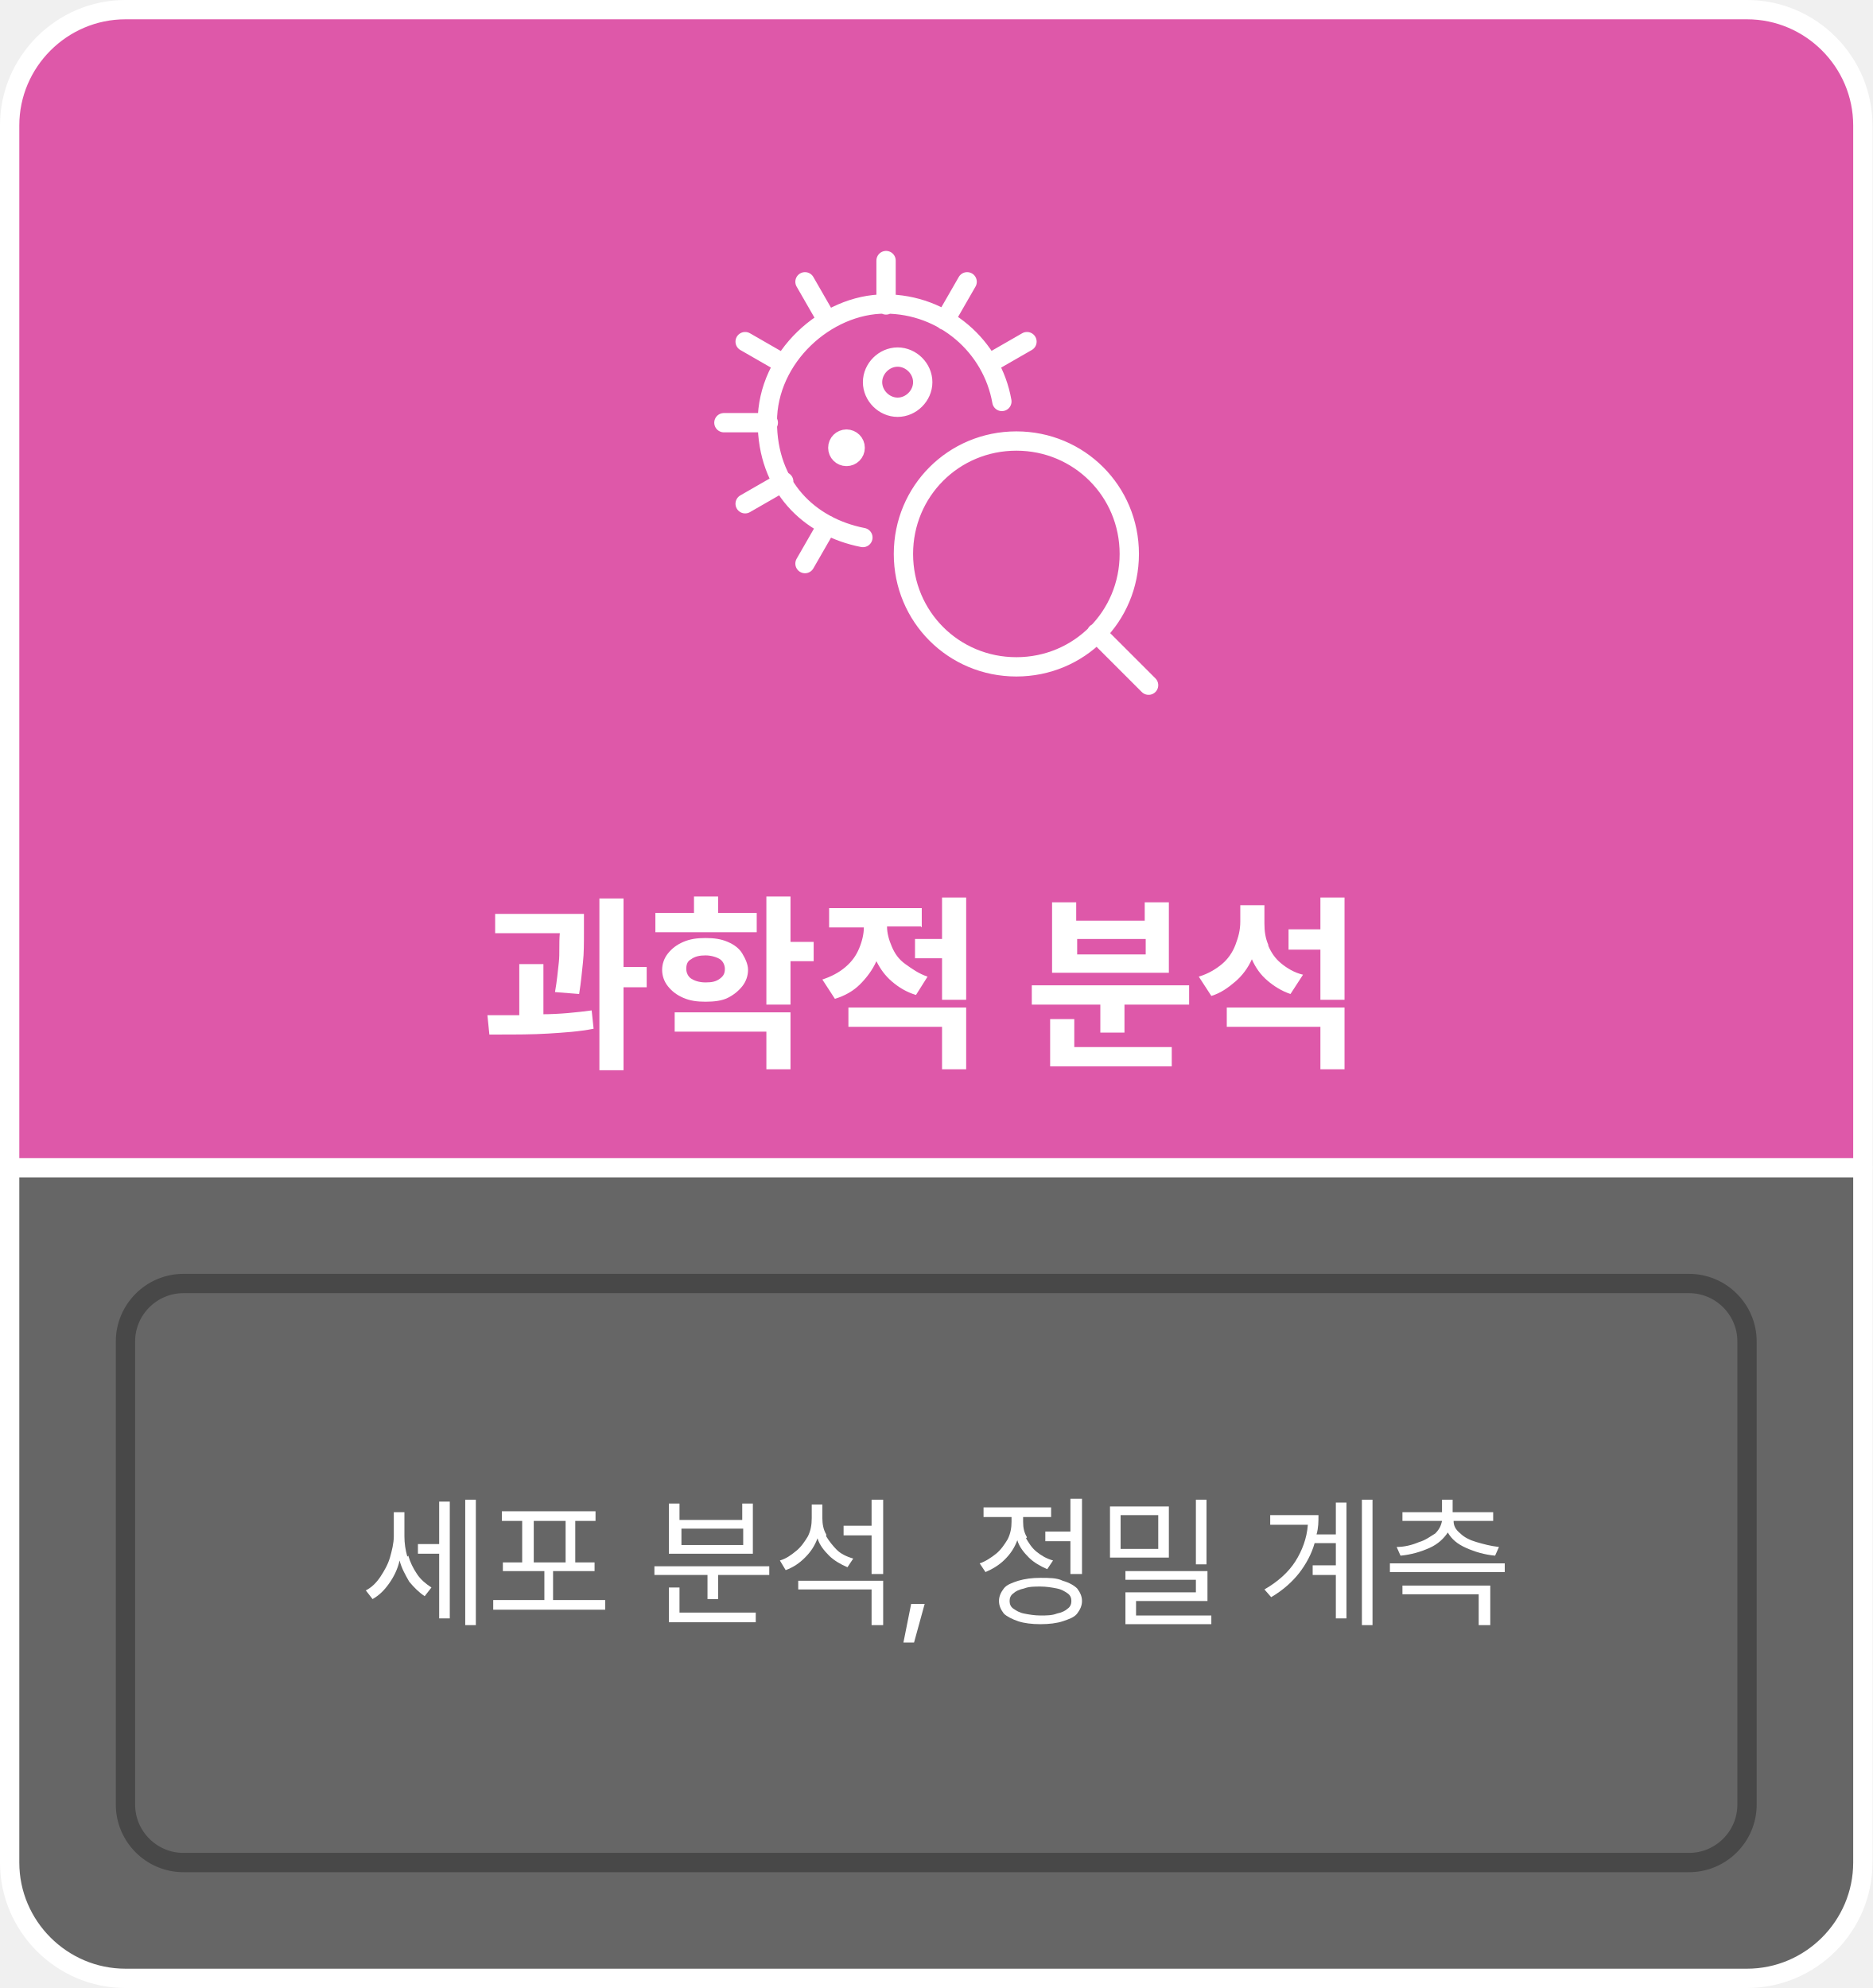
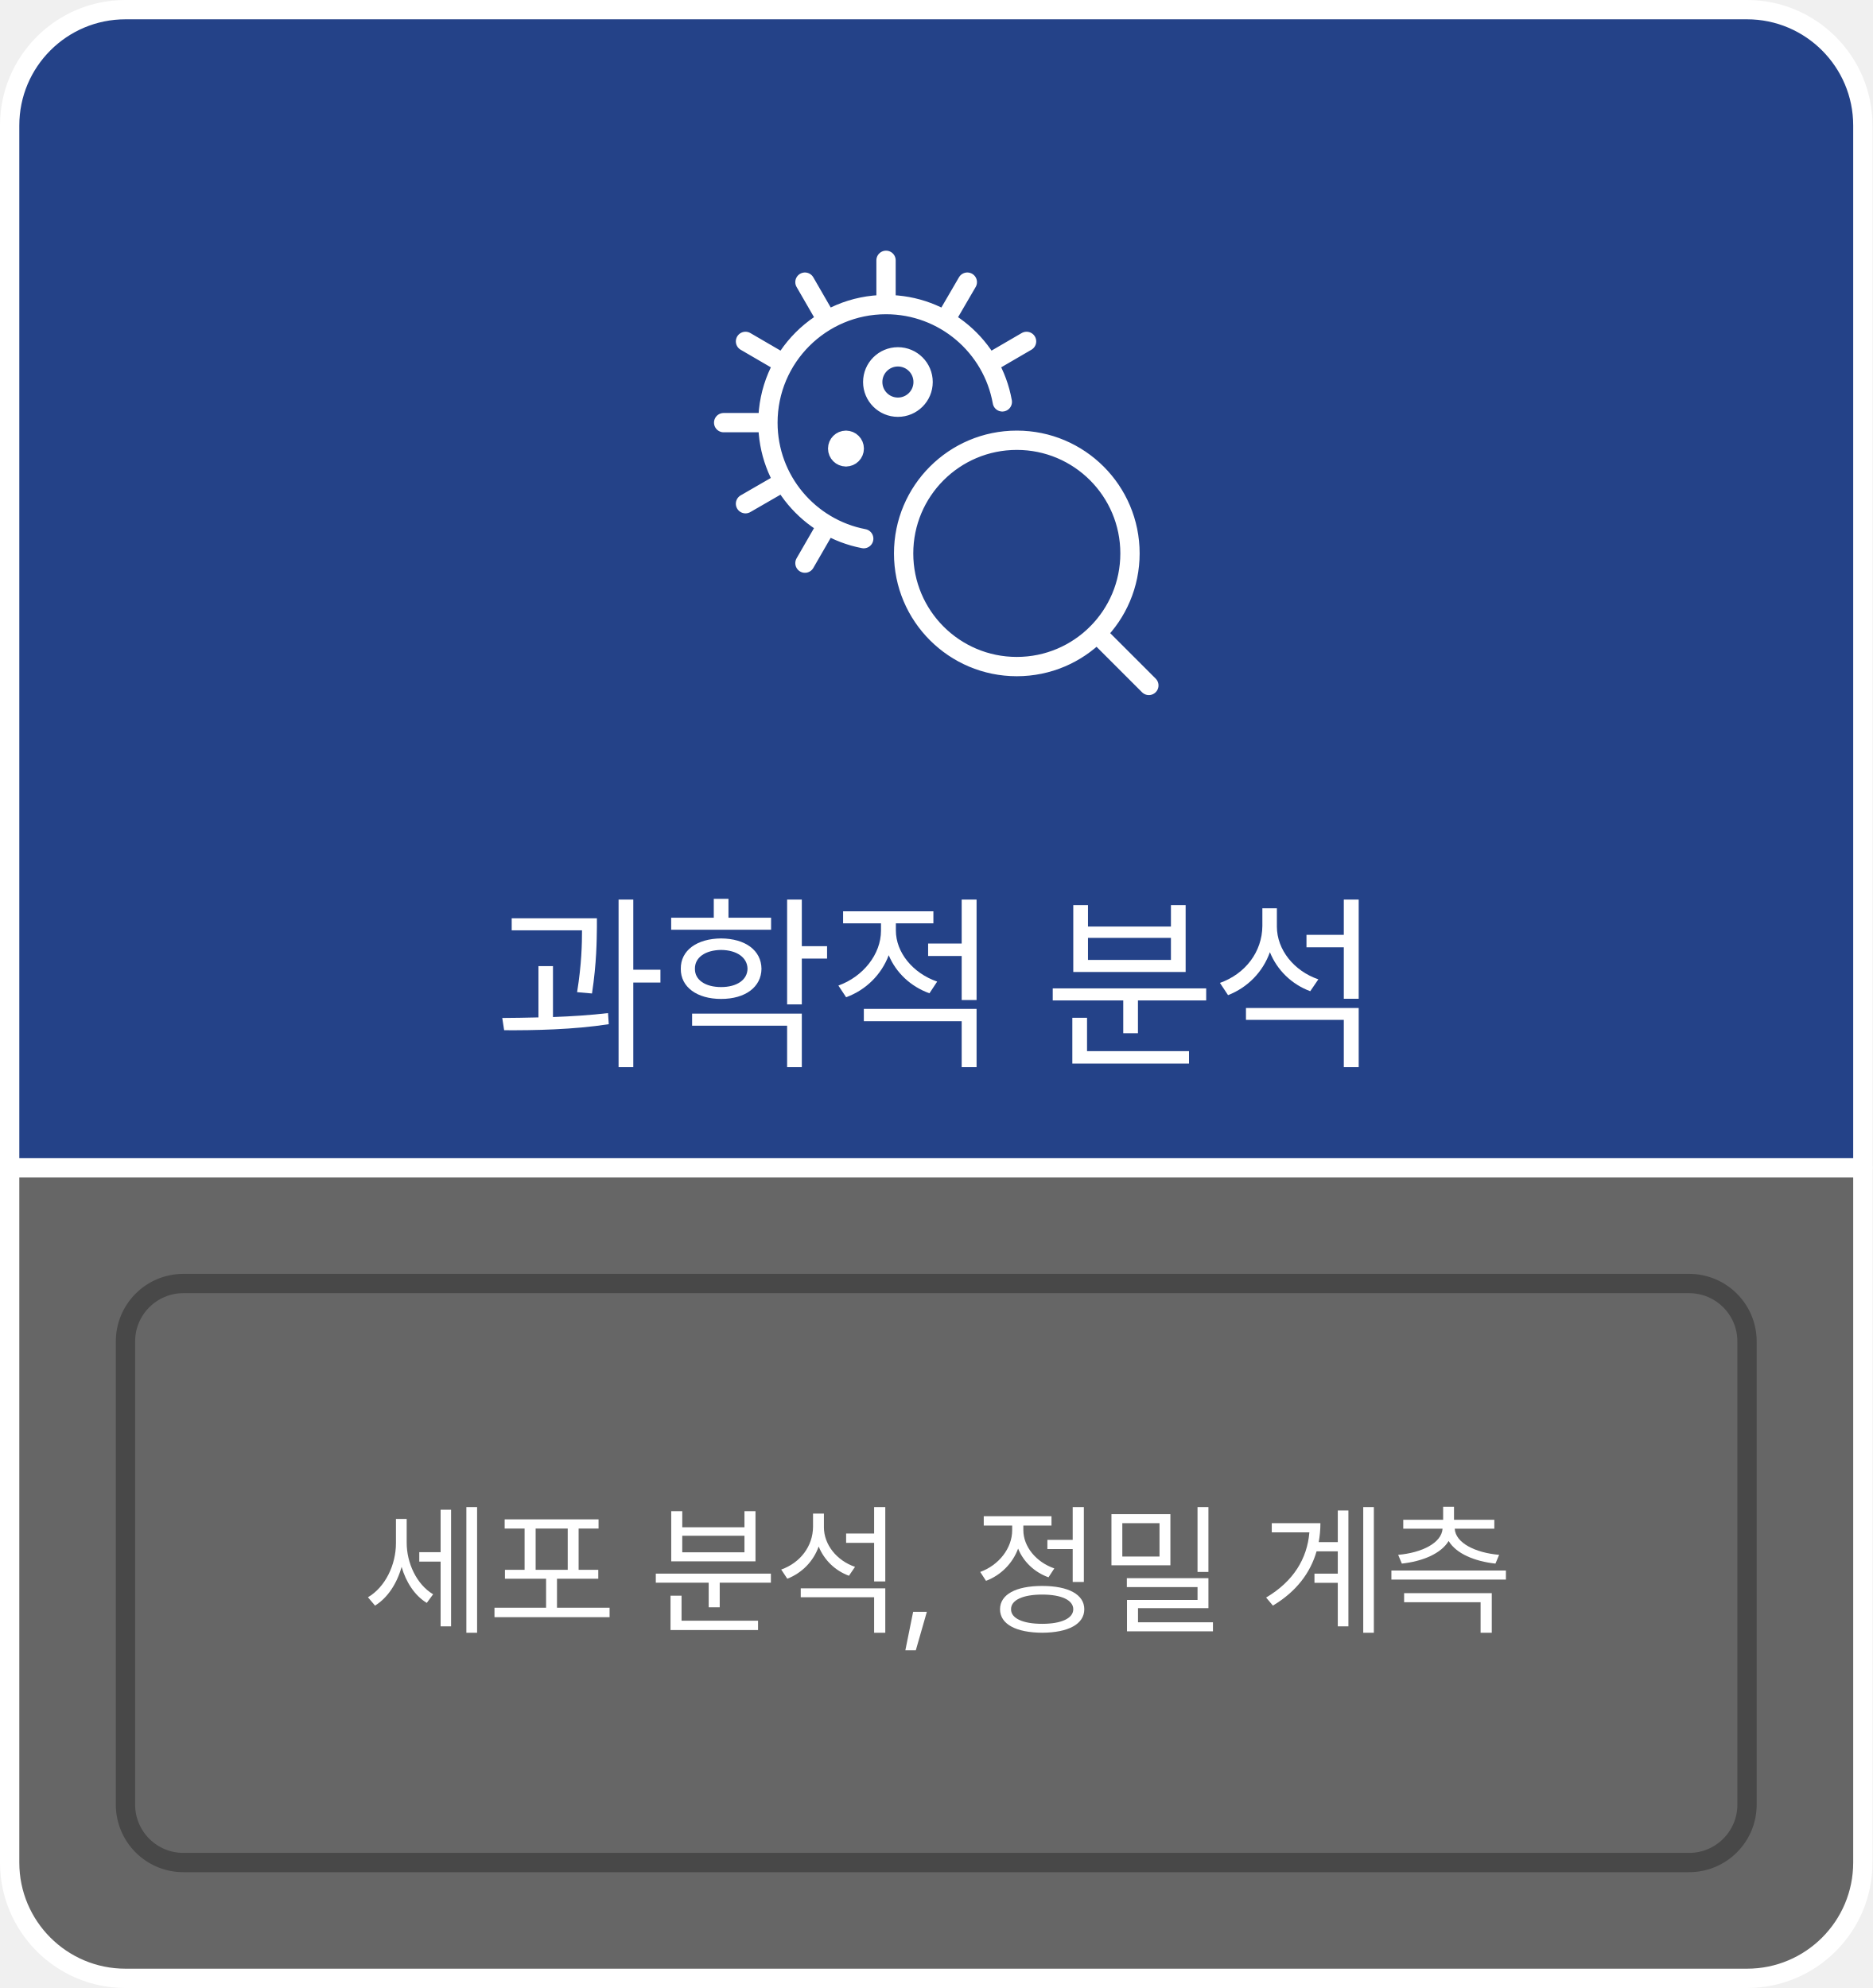
- <svg xmlns="http://www.w3.org/2000/svg" id="_레이어_2" version="1.1" viewBox="0 0 194 206">
-   <defs>
-     <style>
-       .st0 {
-         fill: #fff;
-       }
- 
-       .st1 {
-         stroke: #fff;
-       }
- 
-       .st1, .st2 {
-         fill: none;
-         stroke-linecap: round;
-         stroke-linejoin: round;
-         stroke-width: 2px;
-       }
- 
-       .st3 {
-         isolation: isolate;
-       }
- 
-       .st4 {
-         fill: #666;
-       }
- 
-       .st4, .st5 {
-         fill-rule: evenodd;
-       }
- 
-       .st2 {
-         stroke: #484848;
-       }
- 
-       .st5 {
-         fill: #de58a9;
-       }
-     </style>
-   </defs>
-   <g id="_레이어_1-2">
-     <g id="g-root-cp_1_g-1_4_1464jtl1vhpwr0-fill">
-       <g id="cp_1_g-1_4_1464jtl1vhpwr0-fill">
-         <path class="st5" d="M13,13H1C1,6.4,6.4,1,13,1v12ZM13,1v12h168V1H13ZM193,13h-12V1c6.6,0,12,5.4,12,12ZM193,121H1V13h192v108Z" />
-       </g>
-     </g>
-     <g id="g-root-cp_0_g-0_4_qvaijd1vhpv66-fill">
-       <g id="cp_0_g-0_4_qvaijd1vhpv66-fill">
-         <path class="st4" d="M1,193h12v12c-6.6,0-12-5.4-12-12ZM181,205v-12H13v12h168ZM193,193c0,6.6-5.4,12-12,12v-12h12ZM193,121H1v72h192v-72Z" />
-       </g>
-     </g>
-     <g id="g-root-tx_1ly14k91vh90y5-fill">
-       <g id="tx_1ly14k91vh90y5-fill">
-         <g class="st3">
-           <g class="st3">
-             <g class="st3">
-               <path class="st0" d="M42.3,161.2c.2.7.5,1.3.9,1.9.4.6.9,1,1.5,1.4l-.7.9c-.6-.4-1.1-.9-1.6-1.5-.4-.7-.8-1.4-1-2.2-.2.9-.6,1.7-1.1,2.4s-1,1.2-1.7,1.6l-.7-.9c.6-.3,1.1-.8,1.5-1.4.4-.6.8-1.3,1-2,.2-.7.4-1.5.4-2.2v-2.5h1.1v2.5c0,.7.1,1.4.3,2.1ZM46.6,167.7h-1.1v-6.7h-2.2v-1h2.2v-4.4h1.1v12.1ZM49.3,168.4h-1.1v-13h1.1v13Z" />
-               <path class="st0" d="M63,166.8h-11.9v-1h5.3v-3h-4.3v-.9h2v-4.3h-2.1v-1h9.7v1h-2.1v4.3h2v.9h-4.3v3h5.4v1ZM58.6,161.9v-4.3h-3.3v4.3h3.3Z" />
-               <path class="st0" d="M79.7,163.2h-5.3v2.5h-1.1v-2.5h-5.5v-.9h11.9v.9ZM78.4,168.1h-9.1v-3.6h1.1v2.6h7.9v1ZM70.5,157.5h6.4v-1.7h1.1v5.2h-8.7v-5.2h1.1v1.7ZM77,160.1v-1.7h-6.4v1.7h6.4Z" />
-               <path class="st0" d="M85.6,159.2c.3.5.7,1,1.1,1.4s1,.7,1.7.9l-.6.9c-.7-.3-1.4-.7-1.9-1.2-.5-.5-1-1.1-1.2-1.8-.3.8-.7,1.4-1.3,2-.6.6-1.2,1-2,1.3l-.6-1c.7-.2,1.2-.6,1.7-1s.9-1,1.2-1.5c.3-.6.4-1.2.4-1.9v-1.4h1.1v1.4c0,.6.1,1.2.4,1.7ZM91.5,168.4h-1.2v-3.7h-7.6v-.9h8.8v4.6ZM91.5,163.1h-1.2v-4h-2.9v-1h2.9v-2.7h1.2v7.7Z" />
-             </g>
-             <g class="st3">
-               <path class="st0" d="M94.7,170.2h-1.1l.8-4h1.4l-1.1,4Z" />
-             </g>
-             <g class="st3">
-               <path class="st0" d="M106.3,159.4c.3.5.6,1,1.1,1.4.5.4,1,.7,1.7.9l-.6.9c-.7-.3-1.4-.7-1.9-1.2-.5-.5-1-1.1-1.2-1.8-.3.8-.7,1.4-1.3,2-.6.6-1.3,1-2,1.3l-.6-.9c.6-.2,1.2-.6,1.7-1,.5-.4.9-1,1.2-1.5.3-.6.4-1.2.4-1.8v-.5h-2.9v-1h7v1h-2.9v.5c0,.6.1,1.1.4,1.6ZM110.1,163.8c.7.2,1.2.5,1.5.8.3.4.5.8.5,1.3s-.2.9-.5,1.3c-.3.4-.9.6-1.5.8s-1.4.3-2.3.3c-.9,0-1.7-.1-2.3-.3s-1.2-.5-1.5-.8c-.3-.4-.5-.8-.5-1.3s.2-.9.5-1.3c.3-.4.9-.6,1.5-.8.7-.2,1.4-.3,2.3-.3s1.7,0,2.3.3ZM106.1,164.6c-.5.1-.9.3-1.1.5-.3.2-.4.5-.4.8,0,.3.1.6.4.8.3.2.6.4,1.1.5.5.1,1.1.2,1.7.2s1.2,0,1.7-.2c.5-.1.9-.3,1.1-.5.3-.2.4-.5.4-.8s-.1-.6-.4-.8c-.3-.2-.6-.4-1.1-.5-.5-.1-1.1-.2-1.7-.2s-1.2,0-1.7.2ZM112.1,163.1h-1.2v-3.4h-2.6v-1h2.6v-3.4h1.2v7.8Z" />
-               <path class="st0" d="M121.1,161.4h-6.1v-5.3h6.1v5.3ZM116.1,160.5h3.9v-3.5h-3.9v3.5ZM125,165.9h-7.3v1.5h7.8v.9h-8.9v-3.3h7.3v-1.3h-7.3v-.9h8.5v3.1ZM125,162.1h-1.1v-6.7h1.1v6.7Z" />
-               <path class="st0" d="M139.5,167.7h-1.1v-4.5h-2.4v-1h2.4v-2.3h-2.2c-.3,1.1-.9,2.2-1.6,3.1s-1.7,1.8-2.9,2.5l-.7-.8c1.4-.8,2.5-1.8,3.2-2.9.7-1.1,1.2-2.4,1.3-3.8h-3.9v-1h5c0,.7,0,1.3-.2,2h2v-3.3h1.1v12ZM142.2,168.4h-1.1v-13h1.1v13Z" />
-               <path class="st0" d="M155.9,162.9h-11.9v-.9h11.9v.9ZM150.5,156.7h4.2v.9h-4.1c0,.5.2.9.7,1.3.4.4,1,.7,1.7.9.7.2,1.4.4,2.3.5l-.4.9c-1.1-.1-2.1-.4-3-.8-.9-.4-1.5-.9-1.9-1.6-.4.6-1,1.2-1.9,1.6-.9.4-1.9.7-3,.8l-.4-.9c.8,0,1.6-.2,2.3-.5.7-.2,1.2-.6,1.7-.9.4-.4.6-.8.7-1.3h-4.1v-.9h4.1v-1.3h1.1v1.3ZM154.4,168.4h-1.2v-3.2h-7.9v-.9h9.1v4.1Z" />
-             </g>
-           </g>
+ <svg xmlns="http://www.w3.org/2000/svg" version="1.1" id="Layer_1" x="0px" y="0px" width="194px" height="206px" viewBox="0 0 194 206" enable-background="new 0 0 194 206" xml:space="preserve">
+   <g id="g-root-cp_1_g-1_4_1464jtl1vhpwr0-fill" transform="translate(770, 86)">
+     <g>
+       <g id="cp_1_g-1_4_1464jtl1vhpwr0-fill_8_">
+         <g>
+           <path fill="#244288" d="M-757-73h-12c0-6.604,5.396-12,12-12V-73z M-757-85v12h168v-12H-757z M-577-73h-12v-12      C-582.384-85-577-79.616-577-73z M-577,35h-192V-73h192V35z" />
        </g>
      </g>
    </g>
-     <g id="g-root-tx_8dkyh1vh8zkc-fill">
-       <g id="tx_8dkyh1vh8zkc-fill">
-         <g class="st3">
-           <g class="st3">
-             <g class="st3">
-               <path class="st0" d="M56.1,105.1c1.9,0,3.7-.2,5.2-.4l.2,1.9c-1.5.3-3.1.4-4.7.5s-3.4.1-5.2.1h-.9l-.2-2h3.3v-5.3h2.5v5.2ZM60.5,96.2v.3c0,1.2,0,2.3-.1,3.2s-.2,2.1-.4,3.3l-2.5-.2c.2-1.1.3-2.2.4-3.1s0-1.9.1-3h-6.7v-2h9.2v1.4ZM64.6,100.2h2.4v2.1h-2.4v8.6h-2.5v-17.8h2.5v7.1Z" />
-               <path class="st0" d="M78.4,96.6h-10.5v-2h4v-1.7h2.5v1.7h4v2ZM75.4,97.6c.7.3,1.2.7,1.5,1.2s.6,1.1.6,1.7-.2,1.2-.6,1.7-.9.9-1.5,1.2-1.4.4-2.3.4-1.6-.1-2.3-.4-1.2-.7-1.6-1.2-.6-1.1-.6-1.7.2-1.2.6-1.7.9-.9,1.6-1.2,1.4-.4,2.3-.4,1.6.1,2.3.4ZM81.9,110.8h-2.5v-3.9h-9.5v-2h12v5.9ZM71.6,99.4c-.4.2-.5.6-.5,1,0,.4.2.8.5,1s.8.4,1.5.4,1.1-.1,1.5-.4.5-.6.5-1-.2-.8-.5-1-.9-.4-1.5-.4-1.1.1-1.5.4ZM81.9,97.6h2.4v2h-2.4v4.5h-2.5v-11.2h2.5v4.6Z" />
-               <path class="st0" d="M95.4,96h-3.5c0,.7.2,1.4.5,2.1s.7,1.3,1.4,1.8,1.4,1,2.3,1.3l-1.2,1.9c-1-.3-1.8-.8-2.5-1.4s-1.2-1.3-1.6-2.1c-.4.9-1,1.7-1.7,2.4s-1.6,1.2-2.6,1.5l-1.3-2c.9-.3,1.7-.7,2.4-1.3s1.1-1.2,1.4-1.9.5-1.5.5-2.2h-3.6v-2h9.6v2ZM100.1,110.8h-2.5v-4.4h-9.7v-2h12.2v6.4ZM100.1,103.6h-2.5v-4.3h-2.8v-2h2.8v-4.3h2.5v10.6Z" />
-               <path class="st0" d="M123.2,104.1h-6.7v2.9h-2.5v-2.9h-7.1v-2h16.3v2ZM121.4,110.5h-12.6v-4.9h2.5v2.9h10.1v2ZM111.5,95.4h7.1v-1.9h2.5v7.3h-12.1v-7.3h2.5v1.9ZM118.7,98.9v-1.6h-7.1v1.6h7.1Z" />
-               <path class="st0" d="M131.4,98c.3.7.7,1.3,1.3,1.8s1.4,1,2.3,1.2l-1.3,2c-.9-.3-1.7-.8-2.4-1.4s-1.2-1.3-1.6-2.2c-.4.9-1,1.7-1.7,2.3s-1.5,1.2-2.5,1.5l-1.3-2c1-.3,1.8-.8,2.4-1.3s1.1-1.2,1.4-2,.5-1.5.5-2.4v-1.7h2.5v1.9c0,.8.1,1.5.4,2.2ZM139.3,110.8h-2.5v-4.4h-9.7v-2h12.2v6.4ZM139.3,103.6h-2.5v-5.2h-3.3v-2.1h3.3v-3.3h2.5v10.6Z" />
-             </g>
-           </g>
+   </g>
+   <g id="g-root-cp_0_g-0_4_qvaijd1vhpv66-fill" transform="translate(770, 206)">
+     <g id="cp_0_g-0_4_qvaijd1vhpv66-fill">
+       <g>
+         <path fill="#666666" d="M-769-13h12v12C-763.627-1-769-6.373-769-13z M-589-1v-12h-168v12H-589z M-577-13c0,6.627-5.372,12-12,12     v-12H-577z M-577-85h-192v72h192V-85z" />
+       </g>
+     </g>
+   </g>
+   <g id="g-root-tx__1ly14k91vh90y5-fill" transform="translate(800, 236)">
+     <g id="tx__1ly14k91vh90y5-fill">
+       <g>
+         <g enable-background="new    ">
+           <path fill="#FFFFFF" d="M-755.126-70.798l-0.659,0.894c-1.252-0.762-2.153-2.153-2.607-3.735      c-0.483,1.729-1.45,3.216-2.754,4.014l-0.732-0.864c1.802-1.055,2.9-3.369,2.9-5.596v-2.52h1.113v2.476      C-757.865-74.064-756.854-71.823-755.126-70.798z M-753.266-67.473h-1.084v-6.709h-2.212v-0.981h2.212v-4.395h1.084V-67.473z       M-750.57-66.813h-1.113v-13.022h1.113V-66.813z" />
+           <path fill="#FFFFFF" d="M-736.845-68.425h-11.924v-0.981h5.347v-3.003h-4.263v-0.923h2.036v-4.277h-2.065v-0.952h9.727v0.952      h-2.065v4.277h2.036v0.923h-4.277v3.003h5.449V-68.425z M-741.181-73.332v-4.277h-3.325v4.277H-741.181z" />
+           <path fill="#FFFFFF" d="M-720.131-71.999h-5.303v2.549h-1.143v-2.549h-5.479v-0.938h11.924V-71.999z M-721.464-67.092h-9.067      v-3.56h1.143v2.593h7.925V-67.092z M-729.315-77.741h6.445v-1.67h1.143v5.2h-8.73v-5.2h1.143V-77.741z M-722.87-75.148v-1.714      h-6.445v1.714H-722.87z" />
+           <path fill="#FFFFFF" d="M-711.415-73.64l-0.63,0.923c-1.45-0.535-2.578-1.648-3.135-3.032c-0.549,1.538-1.721,2.739-3.252,3.34      l-0.63-0.952c1.978-0.703,3.281-2.417,3.296-4.424v-1.377h1.128v1.421C-714.638-75.939-713.305-74.284-711.415-73.64z       M-708.28-66.813h-1.157v-3.677h-7.603v-0.923h8.76V-66.813z M-708.28-72.131h-1.157v-3.999h-2.9v-0.967h2.9v-2.739h1.157      V-72.131z" />
+           <path fill="#FFFFFF" d="M-705.116-64.997h-1.084l0.806-3.984h1.421L-705.116-64.997z" />
+           <path fill="#FFFFFF" d="M-690.768-73.479l-0.602,0.923c-1.465-0.527-2.6-1.618-3.148-2.974c-0.572,1.531-1.78,2.754-3.326,3.34      l-0.6-0.923c1.934-0.703,3.311-2.461,3.311-4.321v-0.483h-2.945v-0.967h7.018v0.967h-2.916v0.469      C-693.977-75.749-692.672-74.138-690.768-73.479z M-687.662-69.245c0,1.538-1.656,2.417-4.365,2.432      c-2.711-0.015-4.365-0.894-4.365-2.432s1.654-2.417,4.365-2.417C-689.318-71.662-687.662-70.783-687.662-69.245z       M-695.25-69.245c-0.016,0.938,1.23,1.509,3.223,1.509s3.223-0.571,3.223-1.509c0-0.952-1.23-1.523-3.223-1.523      S-695.266-70.197-695.25-69.245z M-687.707-72.072h-1.156v-3.413h-2.623v-0.952h2.623v-3.398h1.156V-72.072z" />
+           <path fill="#FFFFFF" d="M-678.742-73.801h-6.107v-5.303h6.107V-73.801z M-683.723-74.709h3.854v-3.457h-3.854V-74.709z       M-674.801-69.362h-7.295v1.465h7.764v0.938h-8.906v-3.252h7.309v-1.333h-7.324v-0.923h8.453V-69.362z M-674.801-73.112h-1.129      v-6.724h1.129V-73.112z" />
+           <path fill="#FFFFFF" d="M-660.299-67.473h-1.1v-4.512h-2.416v-0.952h2.416v-2.314h-2.197c-0.637,2.204-2.064,4.153-4.525,5.625      l-0.703-0.835c2.834-1.678,4.255-4.028,4.482-6.753h-3.896v-0.952h5.039c0,0.666-0.059,1.326-0.176,1.963h1.977v-3.281h1.1      V-67.473z M-657.662-66.813h-1.1v-13.022h1.1V-66.813z" />
+           <path fill="#FFFFFF" d="M-643.98-72.321h-11.865v-0.938h11.865V-72.321z M-649.357-78.518h4.176v0.923h-4.102      c0.08,1.479,2.139,2.497,4.6,2.71l-0.381,0.908c-2.146-0.234-4.065-1.025-4.85-2.344c-0.791,1.318-2.709,2.109-4.848,2.344      l-0.381-0.908c2.445-0.213,4.504-1.23,4.6-2.71h-4.072v-0.923h4.131v-1.348h1.127V-78.518z M-645.445-66.813h-1.158v-3.164      h-7.924v-0.938h9.082V-66.813z" />
        </g>
      </g>
    </g>
-     <g id="g-root-cp_1_g-1_4_1464jtl1vhpwr0-stroke">
-       <g id="cp_1_g-1_4_1464jtl1vhpwr0-stroke">
-         <path class="st1" d="M13,1C6.4,1,1,6.4,1,13M193,121V13M1,13v108M13,1h168M193,13c0-6.6-5.4-12-12-12" />
-       </g>
-     </g>
-     <g id="g-root-cp_0_g-0_4_qvaijd1vhpv66-stroke">
-       <g id="cp_0_g-0_4_qvaijd1vhpv66-stroke">
-         <path class="st1" d="M1,193c0,6.6,5.4,12,12,12M181,205H13M181,205c6.6,0,12-5.4,12-12M193,121v72M1,193v-72M193,121H1" />
-       </g>
-     </g>
-     <g id="g-root-cp_1-4_cell-1-4_mfh0ex1vhpvyg-stroke">
-       <g id="cp_1-4_cell-1-4_mfh0ex1vhpvyg-stroke">
-         <path class="st2" d="M13,145v-6c0-3.3,2.7-6,6-6h6M181,145v36M13,181v-36M25,133h144M13,181v6c0,3.3,2.7,6,6,6h6M181,145v-6c0-3.3-2.7-6-6-6h-6M169,193H25M181,181v6c0,3.3-2.7,6-6,6h-6" />
-       </g>
-     </g>
-     <g id="g-root-ic_1_4g2wyh1vh8yyz-stroke">
-       <g id="ic_1_4g2wyh1vh8yyz-stroke">
-         <path class="st1" d="M103.8,41.6c-1-5.7-6-10.1-12.1-10.1s-12.2,5.5-12.2,12.2,4.3,10.9,9.9,12M81.2,49.9l-4,2.3M102.4,37.7l4-2.3M85.7,33.2l-2.3-4M85.7,54.4l-2.3,4M97.9,33.2l2.3-4M81.2,37.7l-4-2.3M91.8,31.6v-4.6M79.6,43.8h-4.6M105.3,69.1c6.5,0,11.7-5.2,11.7-11.7s-5.2-11.7-11.7-11.7-11.7,5.2-11.7,11.7,5.2,11.7,11.7,11.7ZM93,42.2c1.4,0,2.6-1.2,2.6-2.6s-1.2-2.6-2.6-2.6-2.6,1.2-2.6,2.6,1.2,2.6,2.6,2.6ZM113.6,65.6l5.4,5.4M87.7,47.3c-.5,0-.9-.4-.9-.9s.4-.9.9-.9M87.7,47.3c.5,0,.9-.4.9-.9s-.4-.9-.9-.9" />
+   </g>
+   <g id="g-root-tx__8dkyh1vh8zkc-fill" transform="translate(812, 170)">
+     <g id="tx__8dkyh1vh8zkc-fill">
+       <g>
+         <g enable-background="new    ">
+           <path fill="#FFFFFF" d="M-754.709-64.613c1.924-0.068,3.896-0.195,5.703-0.41l0.078,1.152c-3.652,0.566-7.734,0.645-10.84,0.625      l-0.195-1.27c1.143-0.01,2.412-0.02,3.75-0.059v-5.313h1.504V-64.613z M-750.158-73.949c-0.02,1.367-0.02,3.672-0.508,6.895      l-1.543-0.137c0.469-2.91,0.508-5.02,0.508-6.406h-7.285v-1.25h8.828V-73.949z M-746.389-69.516h2.813v1.328h-2.813v8.77h-1.523      v-17.363h1.523V-69.516z" />
+           <path fill="#FFFFFF" d="M-732.111-73.656h-10.352v-1.25h4.414v-1.953h1.523v1.953h4.414V-73.656z M-733.107-69.613      c-0.02,1.895-1.68,3.125-4.18,3.125s-4.199-1.23-4.18-3.125c-0.02-1.914,1.68-3.125,4.18-3.145      C-734.787-72.738-733.127-71.527-733.107-69.613z M-728.928-59.418h-1.523v-4.297h-9.844v-1.25h11.367V-59.418z       M-740.002-69.613c-0.02,1.152,1.074,1.895,2.715,1.895c1.621,0,2.715-0.742,2.734-1.895c-0.02-1.172-1.113-1.934-2.734-1.953      C-738.928-71.547-740.021-70.785-740.002-69.613z M-728.928-71.957h2.617v1.289h-2.617v4.746h-1.523v-10.859h1.523V-71.957z" />
+           <path fill="#FFFFFF" d="M-714.904-68.285l-0.801,1.211c-1.963-0.703-3.477-2.158-4.219-3.945      c-0.752,2.002-2.354,3.604-4.414,4.355l-0.801-1.211c2.559-0.918,4.414-3.242,4.414-5.684v-0.762h-3.926v-1.25h9.355v1.25      h-3.887v0.742C-719.182-71.313-717.443-69.164-714.904-68.285z M-710.822-59.418h-1.543v-4.766h-10.137v-1.27h11.68V-59.418z       M-710.822-66.371h-1.543v-4.57h-3.477v-1.289h3.477v-4.551h1.543V-66.371z" />
+           <path fill="#FFFFFF" d="M-687.033-66.332h-7.07v3.398h-1.523v-3.398h-7.305v-1.25h15.898V-66.332z M-688.811-59.789h-12.09      v-4.746h1.523v3.457h10.566V-59.789z M-699.279-73.988h8.594v-2.227h1.523v6.934h-11.641v-6.934h1.523V-73.988z       M-690.686-70.531v-2.285h-8.594v2.285H-690.686z" />
+           <path fill="#FFFFFF" d="M-675.412-68.52l-0.84,1.23c-1.934-0.713-3.438-2.197-4.18-4.043c-0.732,2.051-2.295,3.652-4.336,4.453      l-0.84-1.27c2.637-0.938,4.375-3.223,4.395-5.898v-1.836h1.504v1.895C-679.709-71.586-677.932-69.379-675.412-68.52z       M-671.232-59.418h-1.543v-4.902h-10.137v-1.23h11.68V-59.418z M-671.232-66.508h-1.543v-5.332h-3.867v-1.289h3.867v-3.652      h1.543V-66.508z" />
+         </g>
      </g>
    </g>
  </g>
+   <g id="g-root-cp_1_g-1_4_1464jtl1vhpwr0-stroke" transform="translate(770, 86)">
+     <g id="cp_1_g-1_4_1464jtl1vhpwr0-stroke">
+       <g>
+         <path fill="none" stroke="#FFFFFF" stroke-width="2" stroke-linecap="round" stroke-linejoin="round" d="M-757-85     c-6.627,0-12,5.373-12,12 M-577,35V-73 M-769-73V35 M-757-85h168 M-577-73c0-6.617-5.383-12-12-12" />
+       </g>
+     </g>
+   </g>
+   <g id="g-root-cp_0_g-0_4_qvaijd1vhpv66-stroke" transform="translate(770, 206)">
+     <g id="cp_0_g-0_4_qvaijd1vhpv66-stroke">
+       <g>
+         <path fill="none" stroke="#FFFFFF" stroke-width="2" stroke-linecap="round" stroke-linejoin="round" d="M-769-13     c0,6.627,5.373,12,12,12 M-589-1h-168 M-589-1c6.628,0,12-5.373,12-12 M-577-85v72 M-769-13v-72 M-577-85h-192" />
+       </g>
+     </g>
+   </g>
+   <g id="g-root-cp_1-4_cell-1-4_mfh0ex1vhpvyg-stroke" transform="translate(782, 218)">
+     <g id="cp_1-4_cell-1-4_mfh0ex1vhpvyg-stroke">
+       <g>
+         <path fill="none" stroke="#484848" stroke-width="2" stroke-linecap="round" stroke-linejoin="round" d="M-769-73v-6     c0-3.313,2.687-6,6-6h6 M-601-73v36 M-769-37v-36 M-757-85h144 M-769-37v6c0,3.313,2.687,6,6,6h6 M-601-73v-6     c0-3.313-2.687-6-6-6h-6 M-613-25h-144 M-601-37v6c0,3.313-2.687,6-6,6h-6" />
+       </g>
+     </g>
+   </g>
+   <g id="g-root-ic_1_4g2wyh1vh8yyz-stroke" transform="translate(842, 110)">
+     <g id="ic_1_4g2wyh1vh8yyz-stroke">
+       <g>
+         <path fill="none" stroke="#FFFFFF" stroke-width="2" stroke-linecap="round" stroke-linejoin="round" d="M-738.155-68.356     c-1.018-5.73-6.024-10.082-12.048-10.082c-6.758,0-12.236,5.478-12.236,12.236c0,5.968,4.272,10.938,9.925,12.019      M-760.807-60.087l-3.956,2.284 M-739.599-72.321l3.956-2.304 M-756.321-76.808l-2.283-3.956 M-756.321-55.602l-2.283,3.956      M-744.085-76.808l2.304-3.956 M-760.807-72.321l-3.956-2.304 M-750.203-78.438v-4.588 M-762.438-66.205h-4.588 M-736.654-40.928     c6.476,0,11.726-5.25,11.726-11.726c0-6.476-5.25-11.726-11.726-11.726s-11.726,5.25-11.726,11.726     C-748.38-46.178-743.13-40.928-736.654-40.928z M-748.972-67.804c1.441,0,2.61-1.168,2.61-2.61c0-1.441-1.169-2.61-2.61-2.61     s-2.61,1.169-2.61,2.61C-751.582-68.973-750.413-67.804-748.972-67.804z M-728.368-44.368l5.394,5.394 M-754.354-62.659     c-0.476,0-0.86-0.385-0.86-0.86c0-0.475,0.385-0.86,0.86-0.86 M-754.354-62.659c0.475,0,0.86-0.385,0.86-0.86     c0-0.475-0.386-0.86-0.86-0.86" />
+       </g>
+     </g>
+   </g>
+   <g>
+ </g>
+   <g>
+ </g>
+   <g>
+ </g>
+   <g>
+ </g>
+   <g>
+ </g>
+   <g>
+ </g>
+   <g>
+ </g>
+   <g>
+ </g>
+   <g>
+ </g>
+   <g>
+ </g>
+   <g>
+ </g>
+   <g>
+ </g>
+   <g>
+ </g>
+   <g>
+ </g>
+   <g>
+ </g>
</svg>
